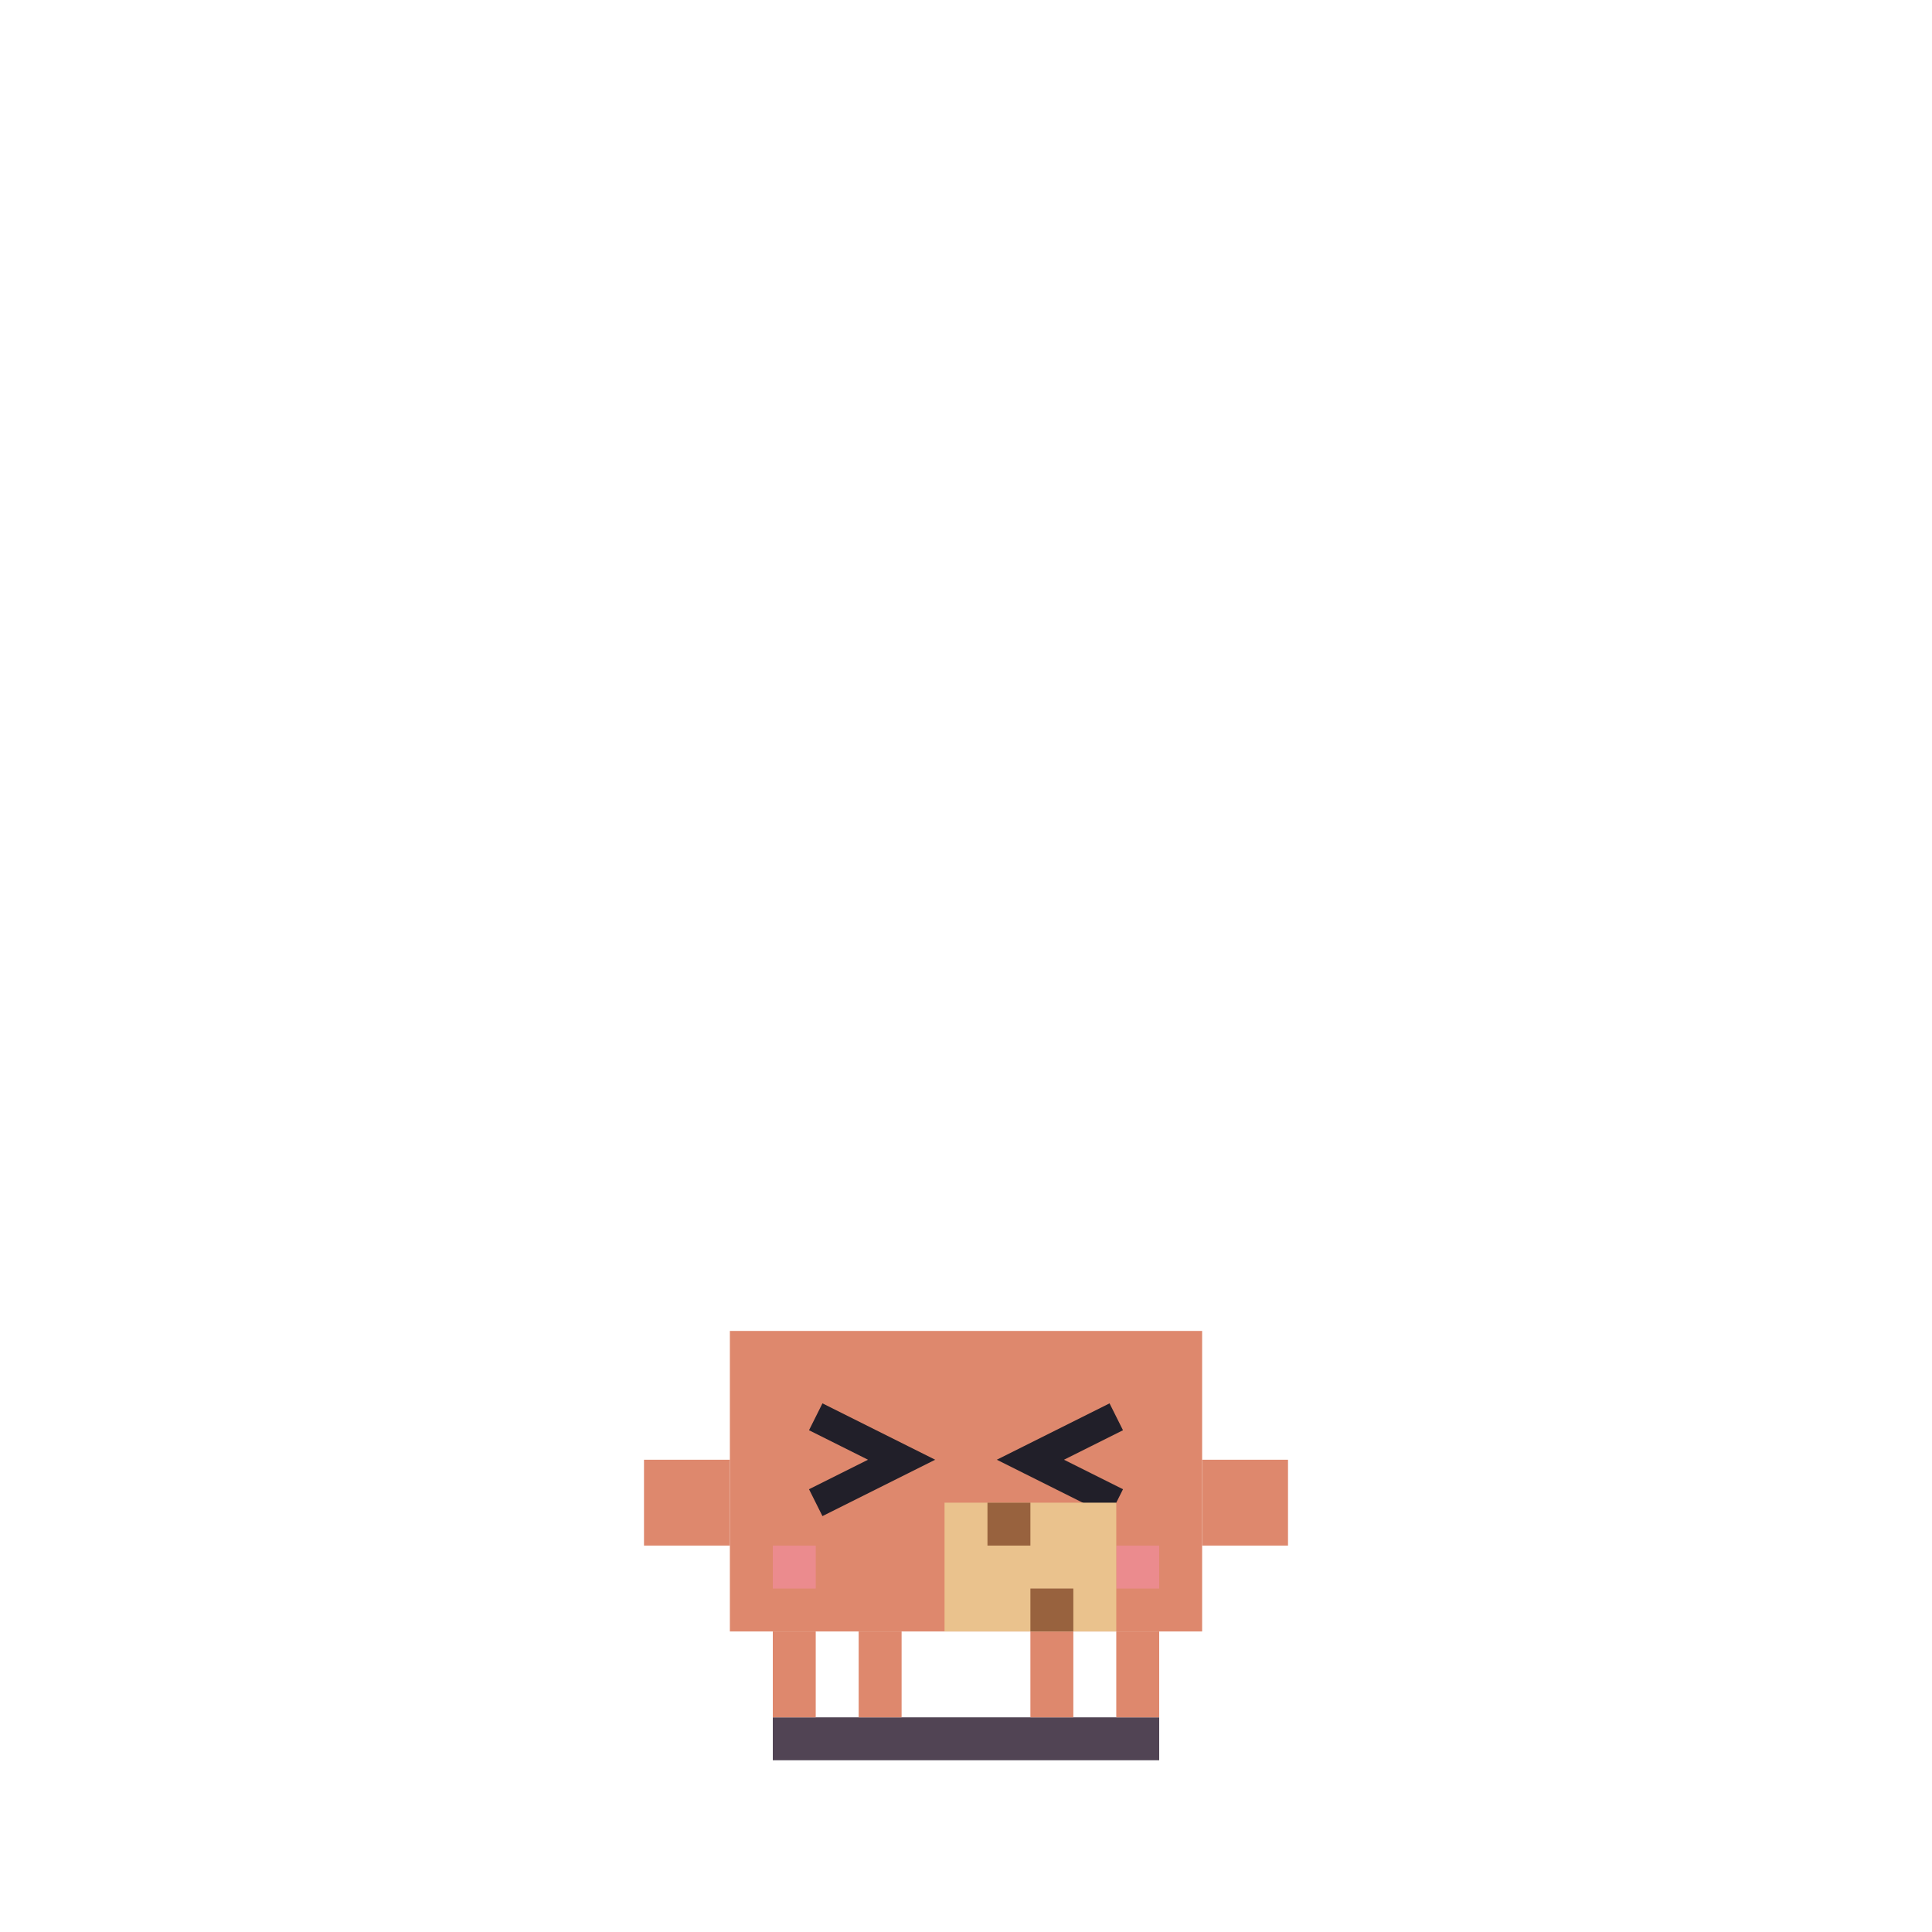
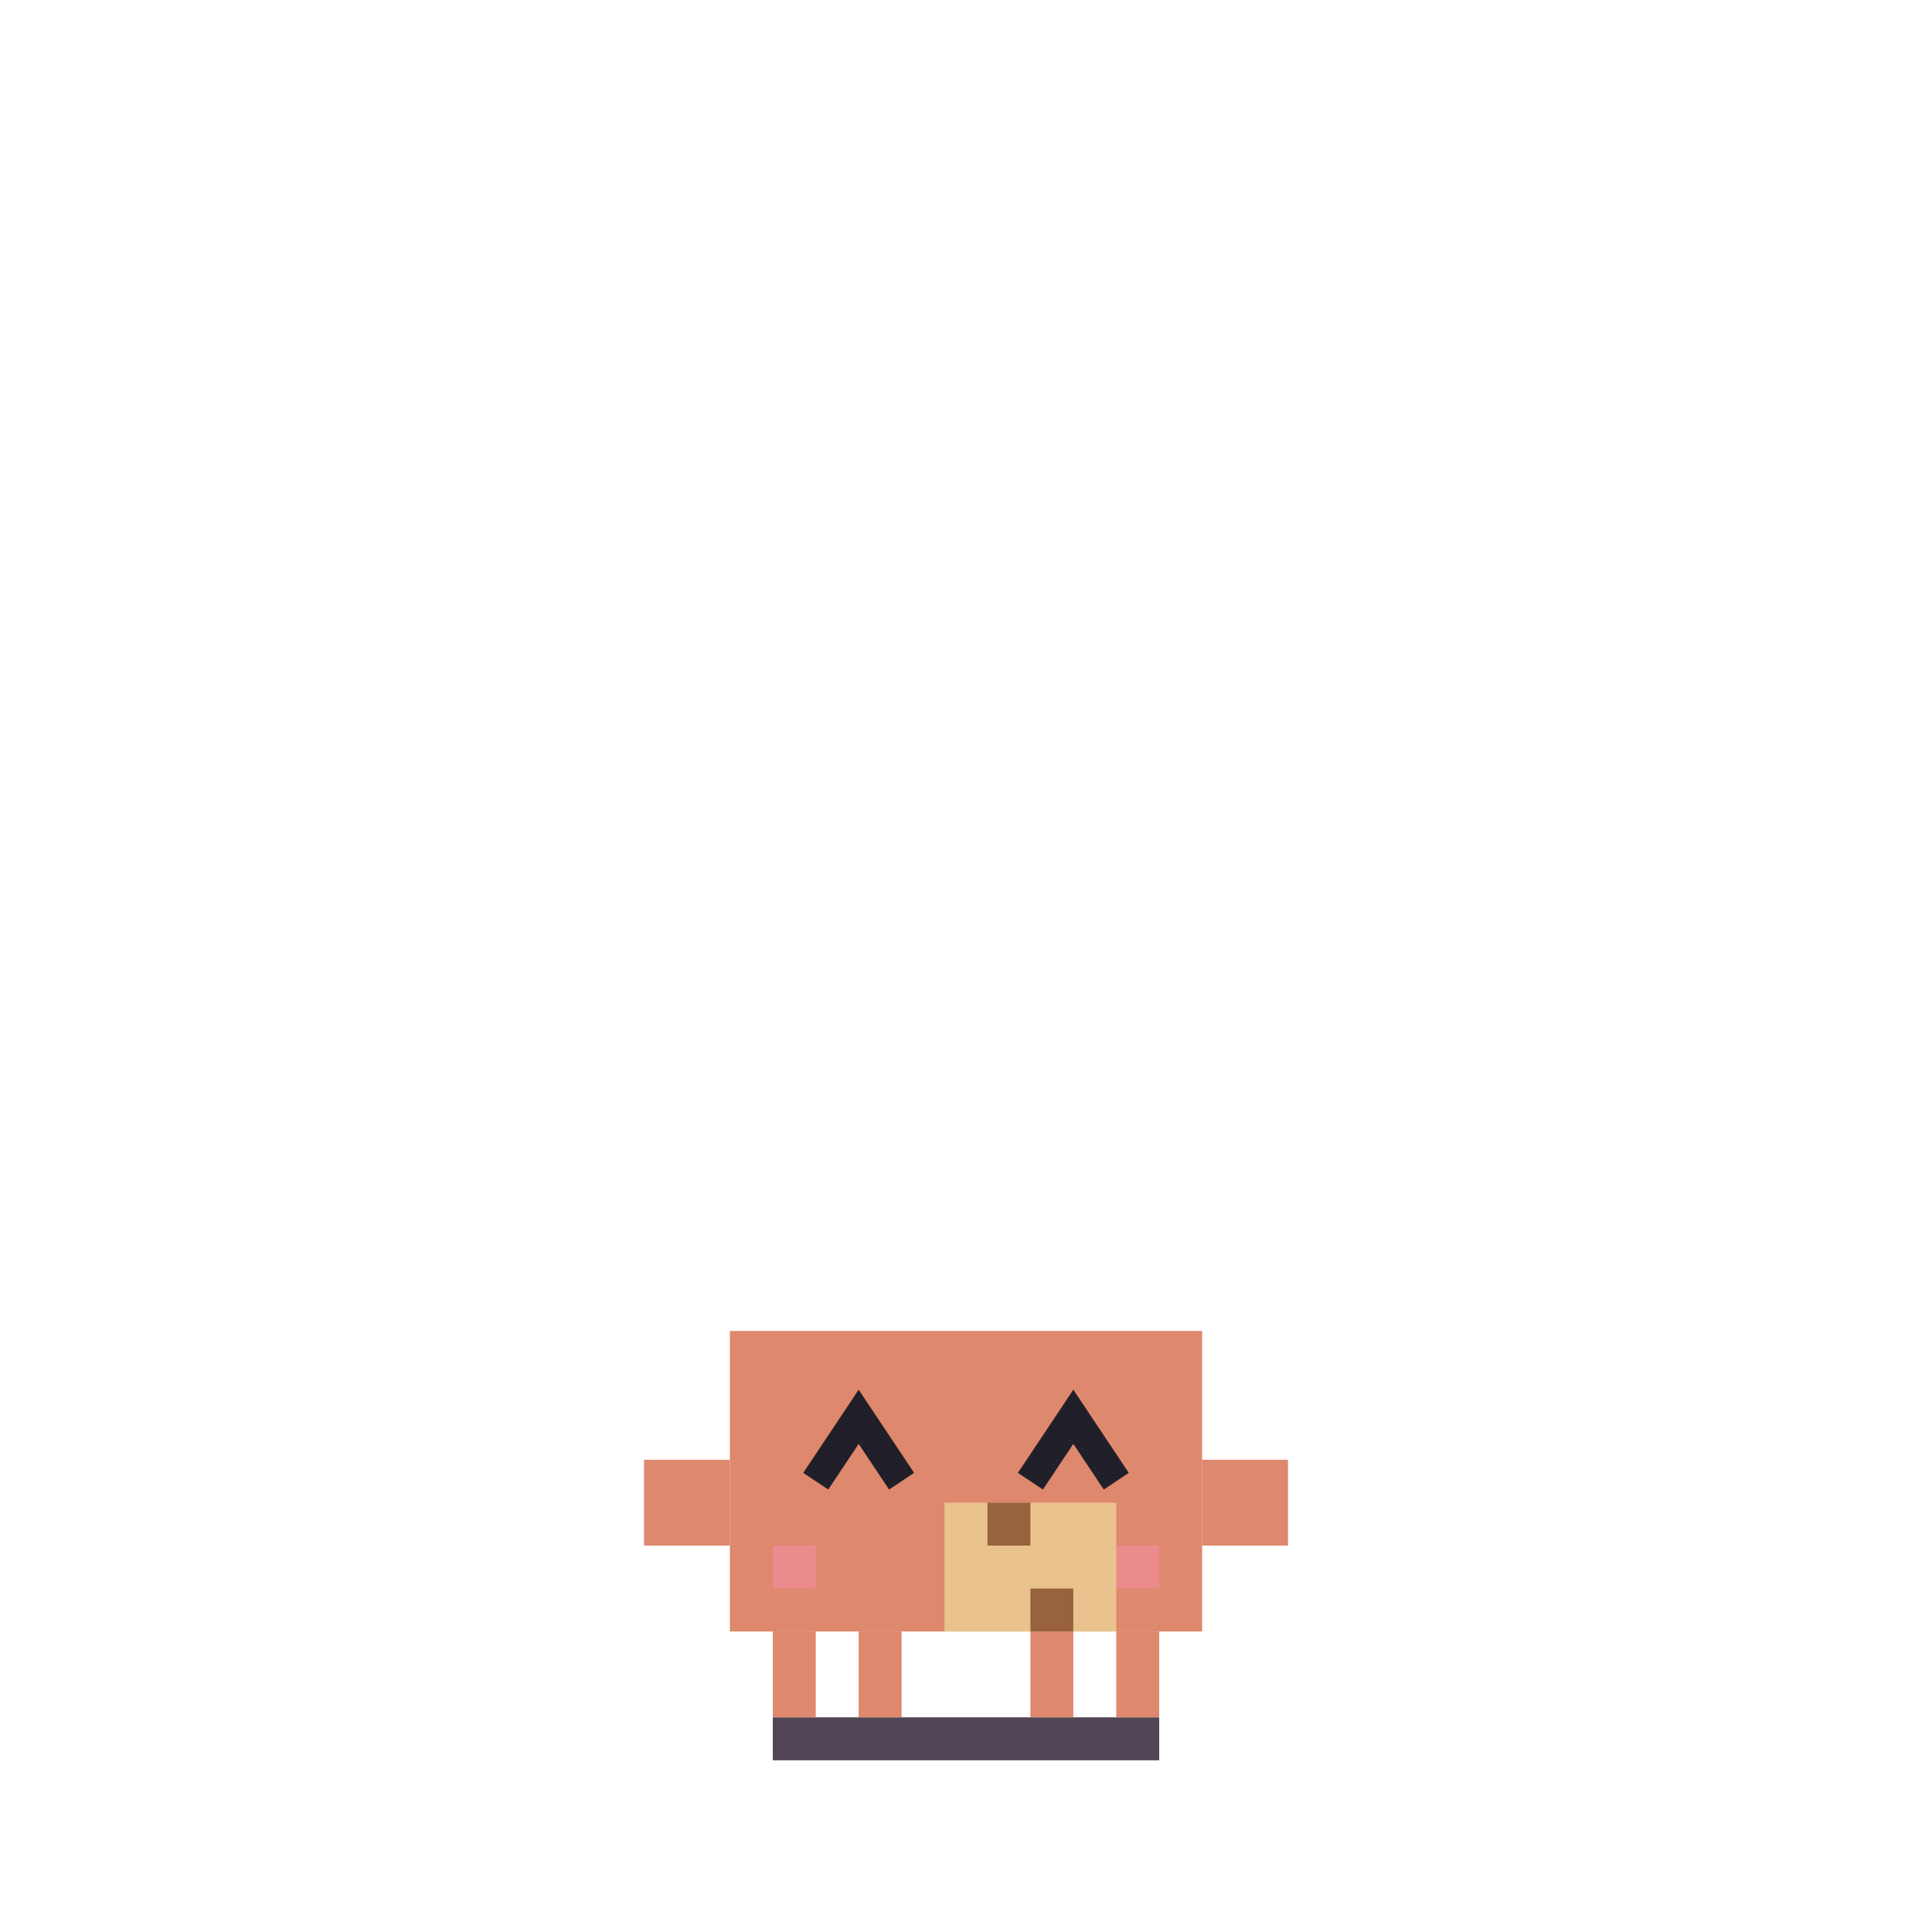
<svg xmlns="http://www.w3.org/2000/svg" viewBox="-15 -25 45 45" width="500" height="500">
  <style>.body{transform-box:view-box;transform-origin:7.5px 15px;transform:translate(0px,0px) rotate(0deg) scale(1,1);animation:body 8s infinite cubic-bezier(.45,0,.55,1)}@keyframes body{0%{transform:translate(0px,0px) rotate(0deg) scale(1,1)}24%{transform:translate(0px,0px) rotate(0deg) scale(1,1);animation-timing-function:cubic-bezier(.64,0,.78,0)}28%{transform:translate(0px,0px) rotate(2deg) scale(1.05,0.94);animation-timing-function:cubic-bezier(.22,1,.36,1)}34%{transform:translate(0px,-0.3px) rotate(0deg) scale(1,1);animation-timing-function:cubic-bezier(.64,0,.78,0)}40%{transform:translate(0px,0px) rotate(2deg) scale(1.05,0.94);animation-timing-function:cubic-bezier(.22,1,.36,1)}46%{transform:translate(0px,-0.3px) rotate(0deg) scale(1,1);animation-timing-function:cubic-bezier(.64,0,.78,0)}52%{transform:translate(0px,0px) rotate(2deg) scale(1.05,0.94);animation-timing-function:cubic-bezier(.22,1,.36,1)}58%{transform:translate(0px,0px) rotate(0deg) scale(1,1)}72%{transform:translate(0px,-1px) rotate(0deg) scale(0.97,1.04)}80%{transform:translate(0px,0px) rotate(0deg) scale(1.03,0.97)}88%{transform:translate(0px,0px) rotate(0deg) scale(1,1)}100%{transform:translate(0px,0px) rotate(0deg) scale(1,1)}}.left{transform-box:fill-box;transform-origin:100% 50%;transform:translate(0px,0px) rotate(0deg) scale(1,1);animation:left 8s infinite cubic-bezier(.45,0,.55,1)}@keyframes left{0%{transform:translate(0px,0px) rotate(0deg) scale(1,1)}12%{transform:translate(0px,0px) rotate(30deg) scale(1,1);animation-timing-function:cubic-bezier(.22,1,.36,1)}80%{transform:translate(0px,0px) rotate(30deg) scale(1,1)}88%{transform:translate(0px,0px) rotate(0deg) scale(1,1)}100%{transform:translate(0px,0px) rotate(0deg) scale(1,1)}}.right{transform-box:fill-box;transform-origin:0% 50%;transform:translate(0px,0px) rotate(0deg) scale(1,1);animation:right 8s infinite cubic-bezier(.45,0,.55,1)}@keyframes right{0%{transform:translate(0px,0px) rotate(0deg) scale(1,1)}12%{transform:translate(-5px,-1px) rotate(0deg) scale(1,1);animation-timing-function:cubic-bezier(.22,1,.36,1)}28%{transform:translate(-5px,-1.5px) rotate(0deg) scale(1,1)}34%{transform:translate(-5px,-1px) rotate(0deg) scale(1,1)}40%{transform:translate(-5px,-1.5px) rotate(0deg) scale(1,1)}46%{transform:translate(-5px,-1px) rotate(0deg) scale(1,1)}52%{transform:translate(-5px,-1.5px) rotate(0deg) scale(1,1)}62%{transform:translate(-5px,-1px) rotate(0deg) scale(1,1);animation-timing-function:cubic-bezier(.64,0,.78,0)}74%{transform:translate(0px,0px) rotate(0deg) scale(1,1);animation-timing-function:cubic-bezier(.22,1,.36,1)}100%{transform:translate(0px,0px) rotate(0deg) scale(1,1)}}.feet{transform-box:fill-box;transform-origin:50% 100%;transform:translate(0,0) rotate(0deg) scale(1);animation:feet 8s infinite ease-in-out}@keyframes feet{0%,100%{transform:translate(0,0) rotate(0deg) scale(1)}}.prop{transform-box:fill-box;transform-origin:50% 50%;animation:prop 8s infinite cubic-bezier(.45,0,.55,1)}@keyframes prop{0%{transform:translate(0px,0px) rotate(0deg) scale(0.5,0.5);opacity:0}8%{transform:translate(0px,0px) rotate(0deg) scale(0.5,0.5);opacity:0;animation-timing-function:cubic-bezier(.34,1.56,.64,1)}14%{transform:translate(0px,0px) rotate(0deg) scale(1,1);opacity:1}28%{transform:translate(0px,0px) rotate(0deg) scale(0.9,0.9)}40%{transform:translate(0px,0px) rotate(0deg) scale(0.78,0.78)}52%{transform:translate(0px,0px) rotate(0deg) scale(0.62,0.62);animation-timing-function:cubic-bezier(.64,0,.78,0)}58%{transform:translate(0px,0px) rotate(0deg) scale(0,0);opacity:0}100%{transform:translate(0px,0px) rotate(0deg) scale(0,0);opacity:0}}</style>
  <rect x="3" y="15" width="9" height="1" fill="#514454" />
  <g id="accessory-anchor" class="body">
    <g fill="#DE886D">
      <g class="feet">
        <rect x="3" y="13" width="1" height="2" />
        <rect x="5" y="13" width="1" height="2" />
        <rect x="9" y="13" width="1" height="2" />
        <rect x="11" y="13" width="1" height="2" />
      </g>
      <rect x="2" y="6" width="11" height="7" />
      <g class="left">
        <rect x="0" y="9" width="2" height="2" />
      </g>
      <g class="right">
        <rect x="13" y="9" width="2" height="2" />
      </g>
    </g>
-     <path d="M4 8l2 1l-2 1M11 8l-2 1l2 1" fill="none" stroke="#211F29" stroke-width="0.7" />
+     <path d="M4 9.5l1-1.5l1 1.5M9 9.5l1-1.5l1 1.5" fill="none" stroke="#211F29" stroke-width="0.7" />
    <g class="blush" opacity=".65">
      <rect x="3" y="11" width="1" height="1" fill="#F28E9F" />
      <rect x="11" y="11" width="1" height="1" fill="#F28E9F" />
    </g>
  </g>
  <g class="prop">
    <rect x="7" y="10" width="4" height="3" fill="#EAC28D" />
    <rect x="8" y="10" width="1" height="1" fill="#98623E" />
    <rect x="9" y="12" width="1" height="1" fill="#98623E" />
  </g>
</svg>
